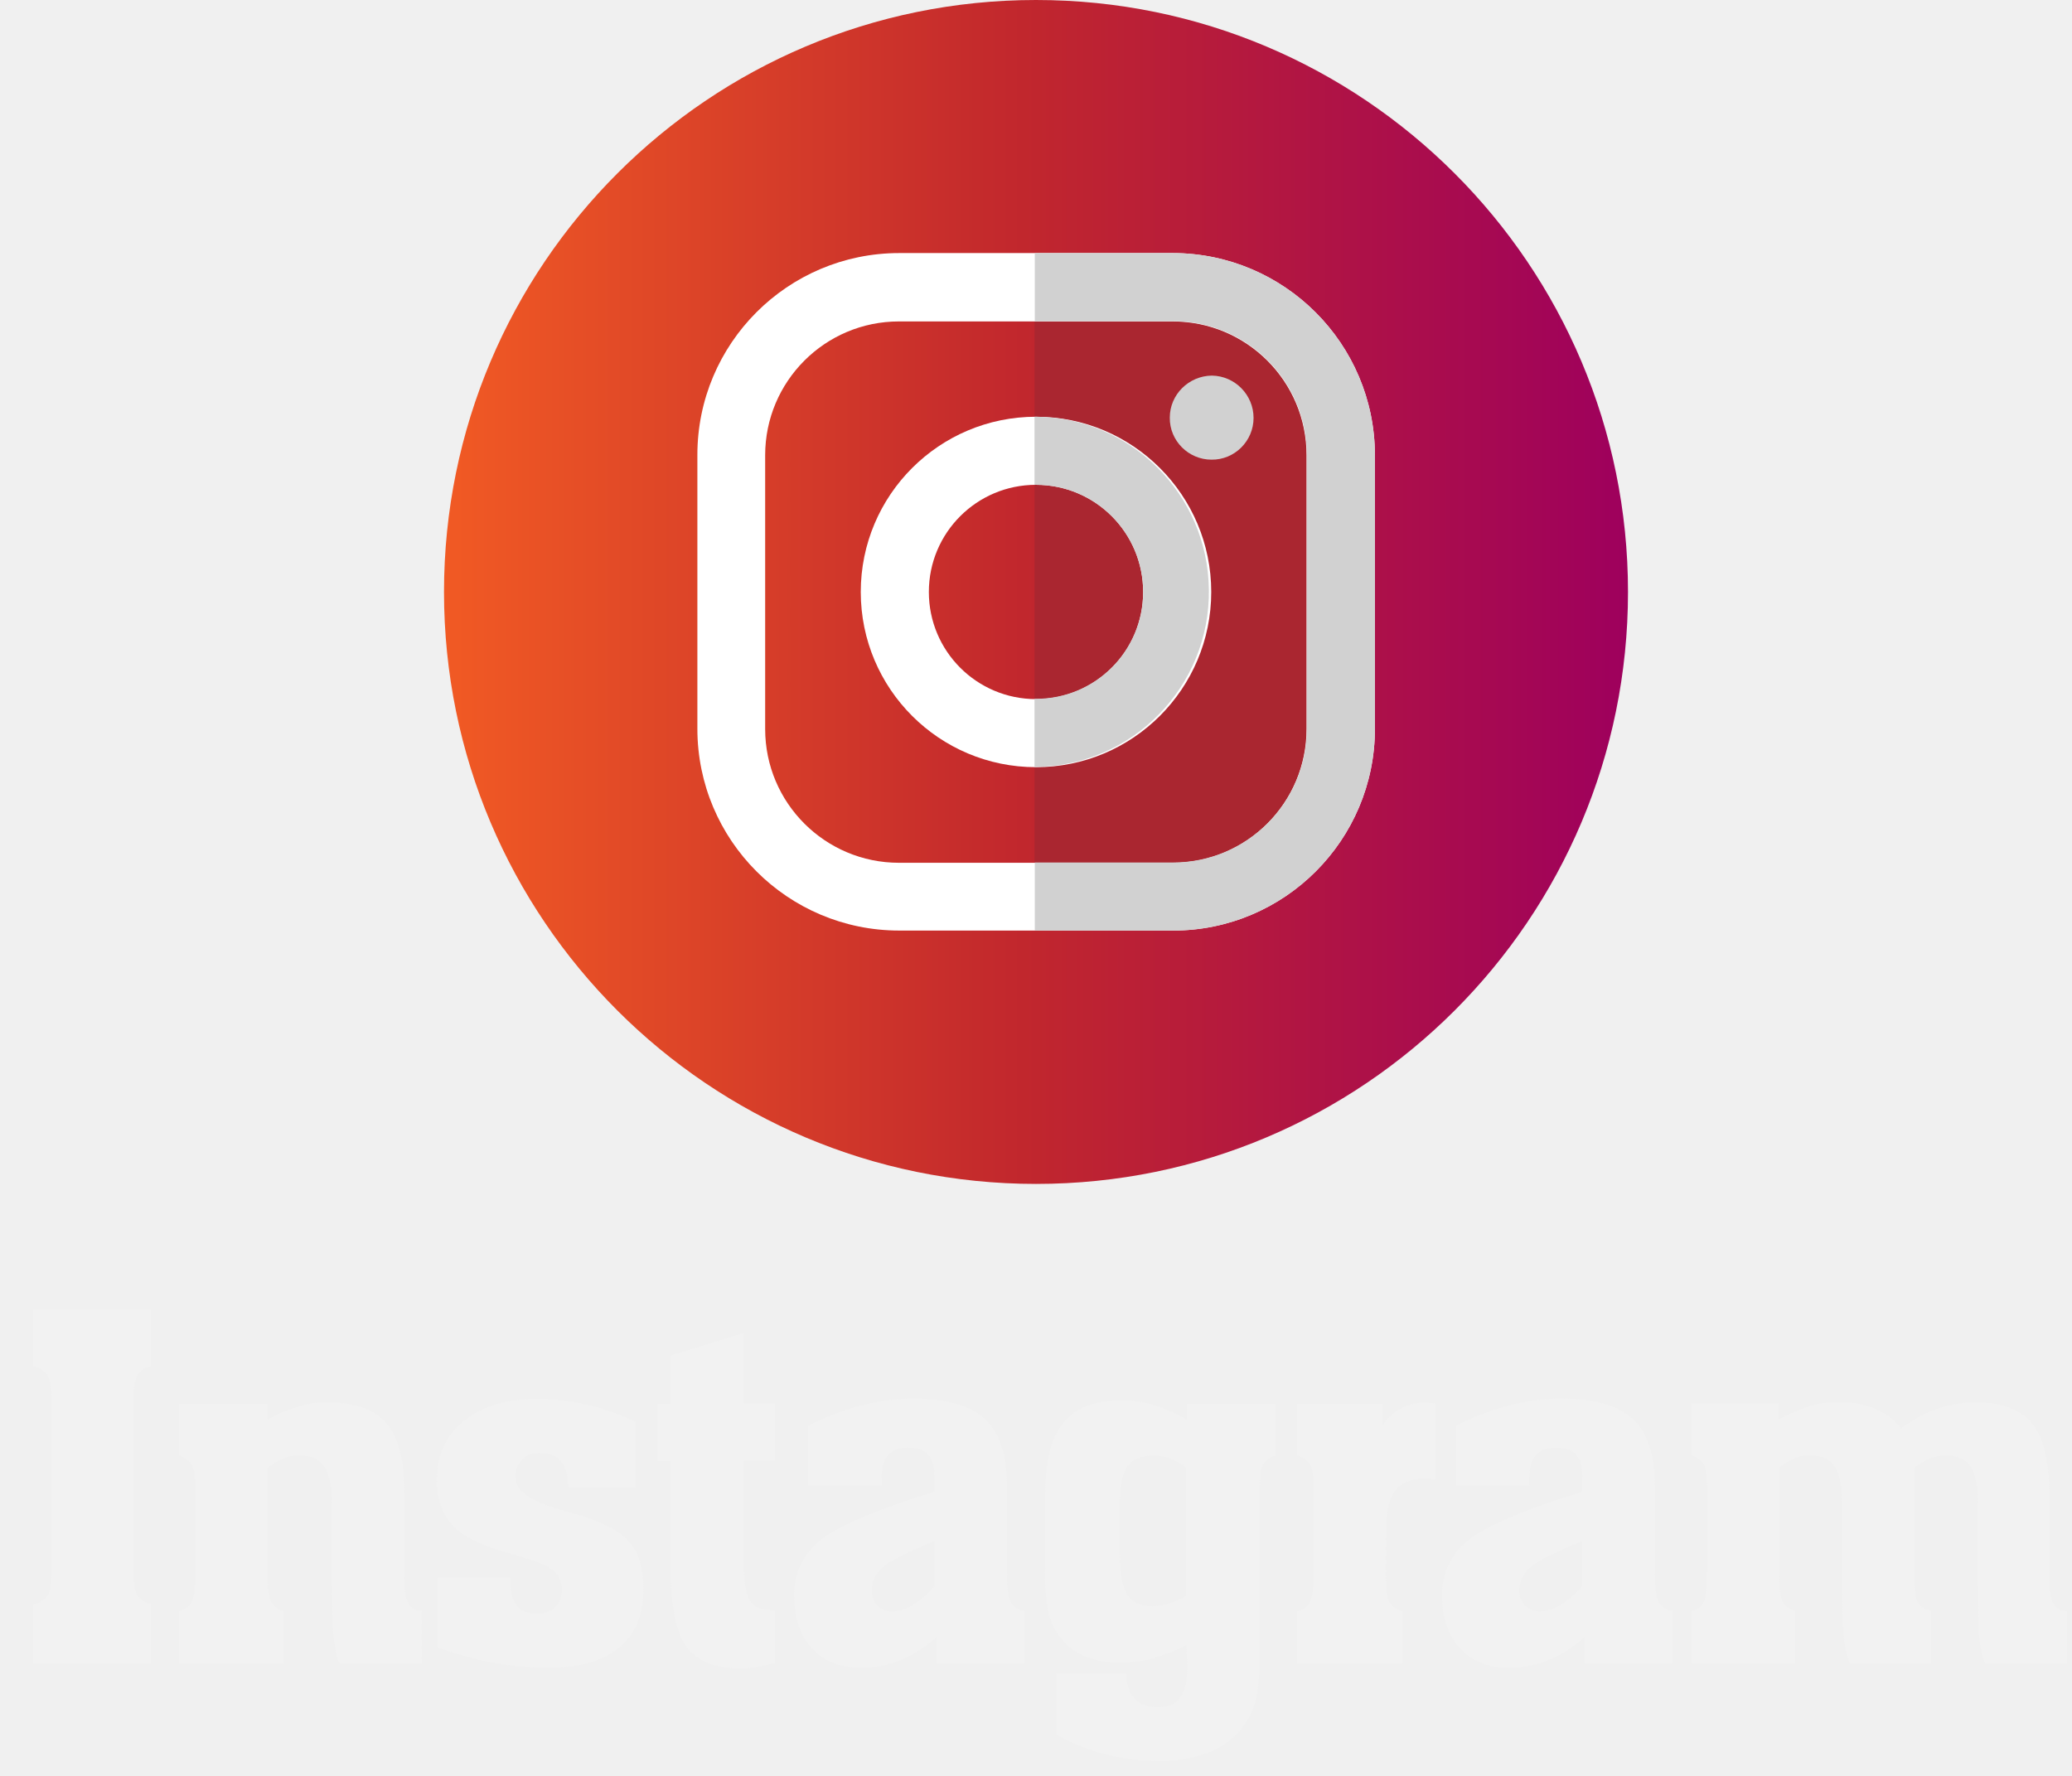
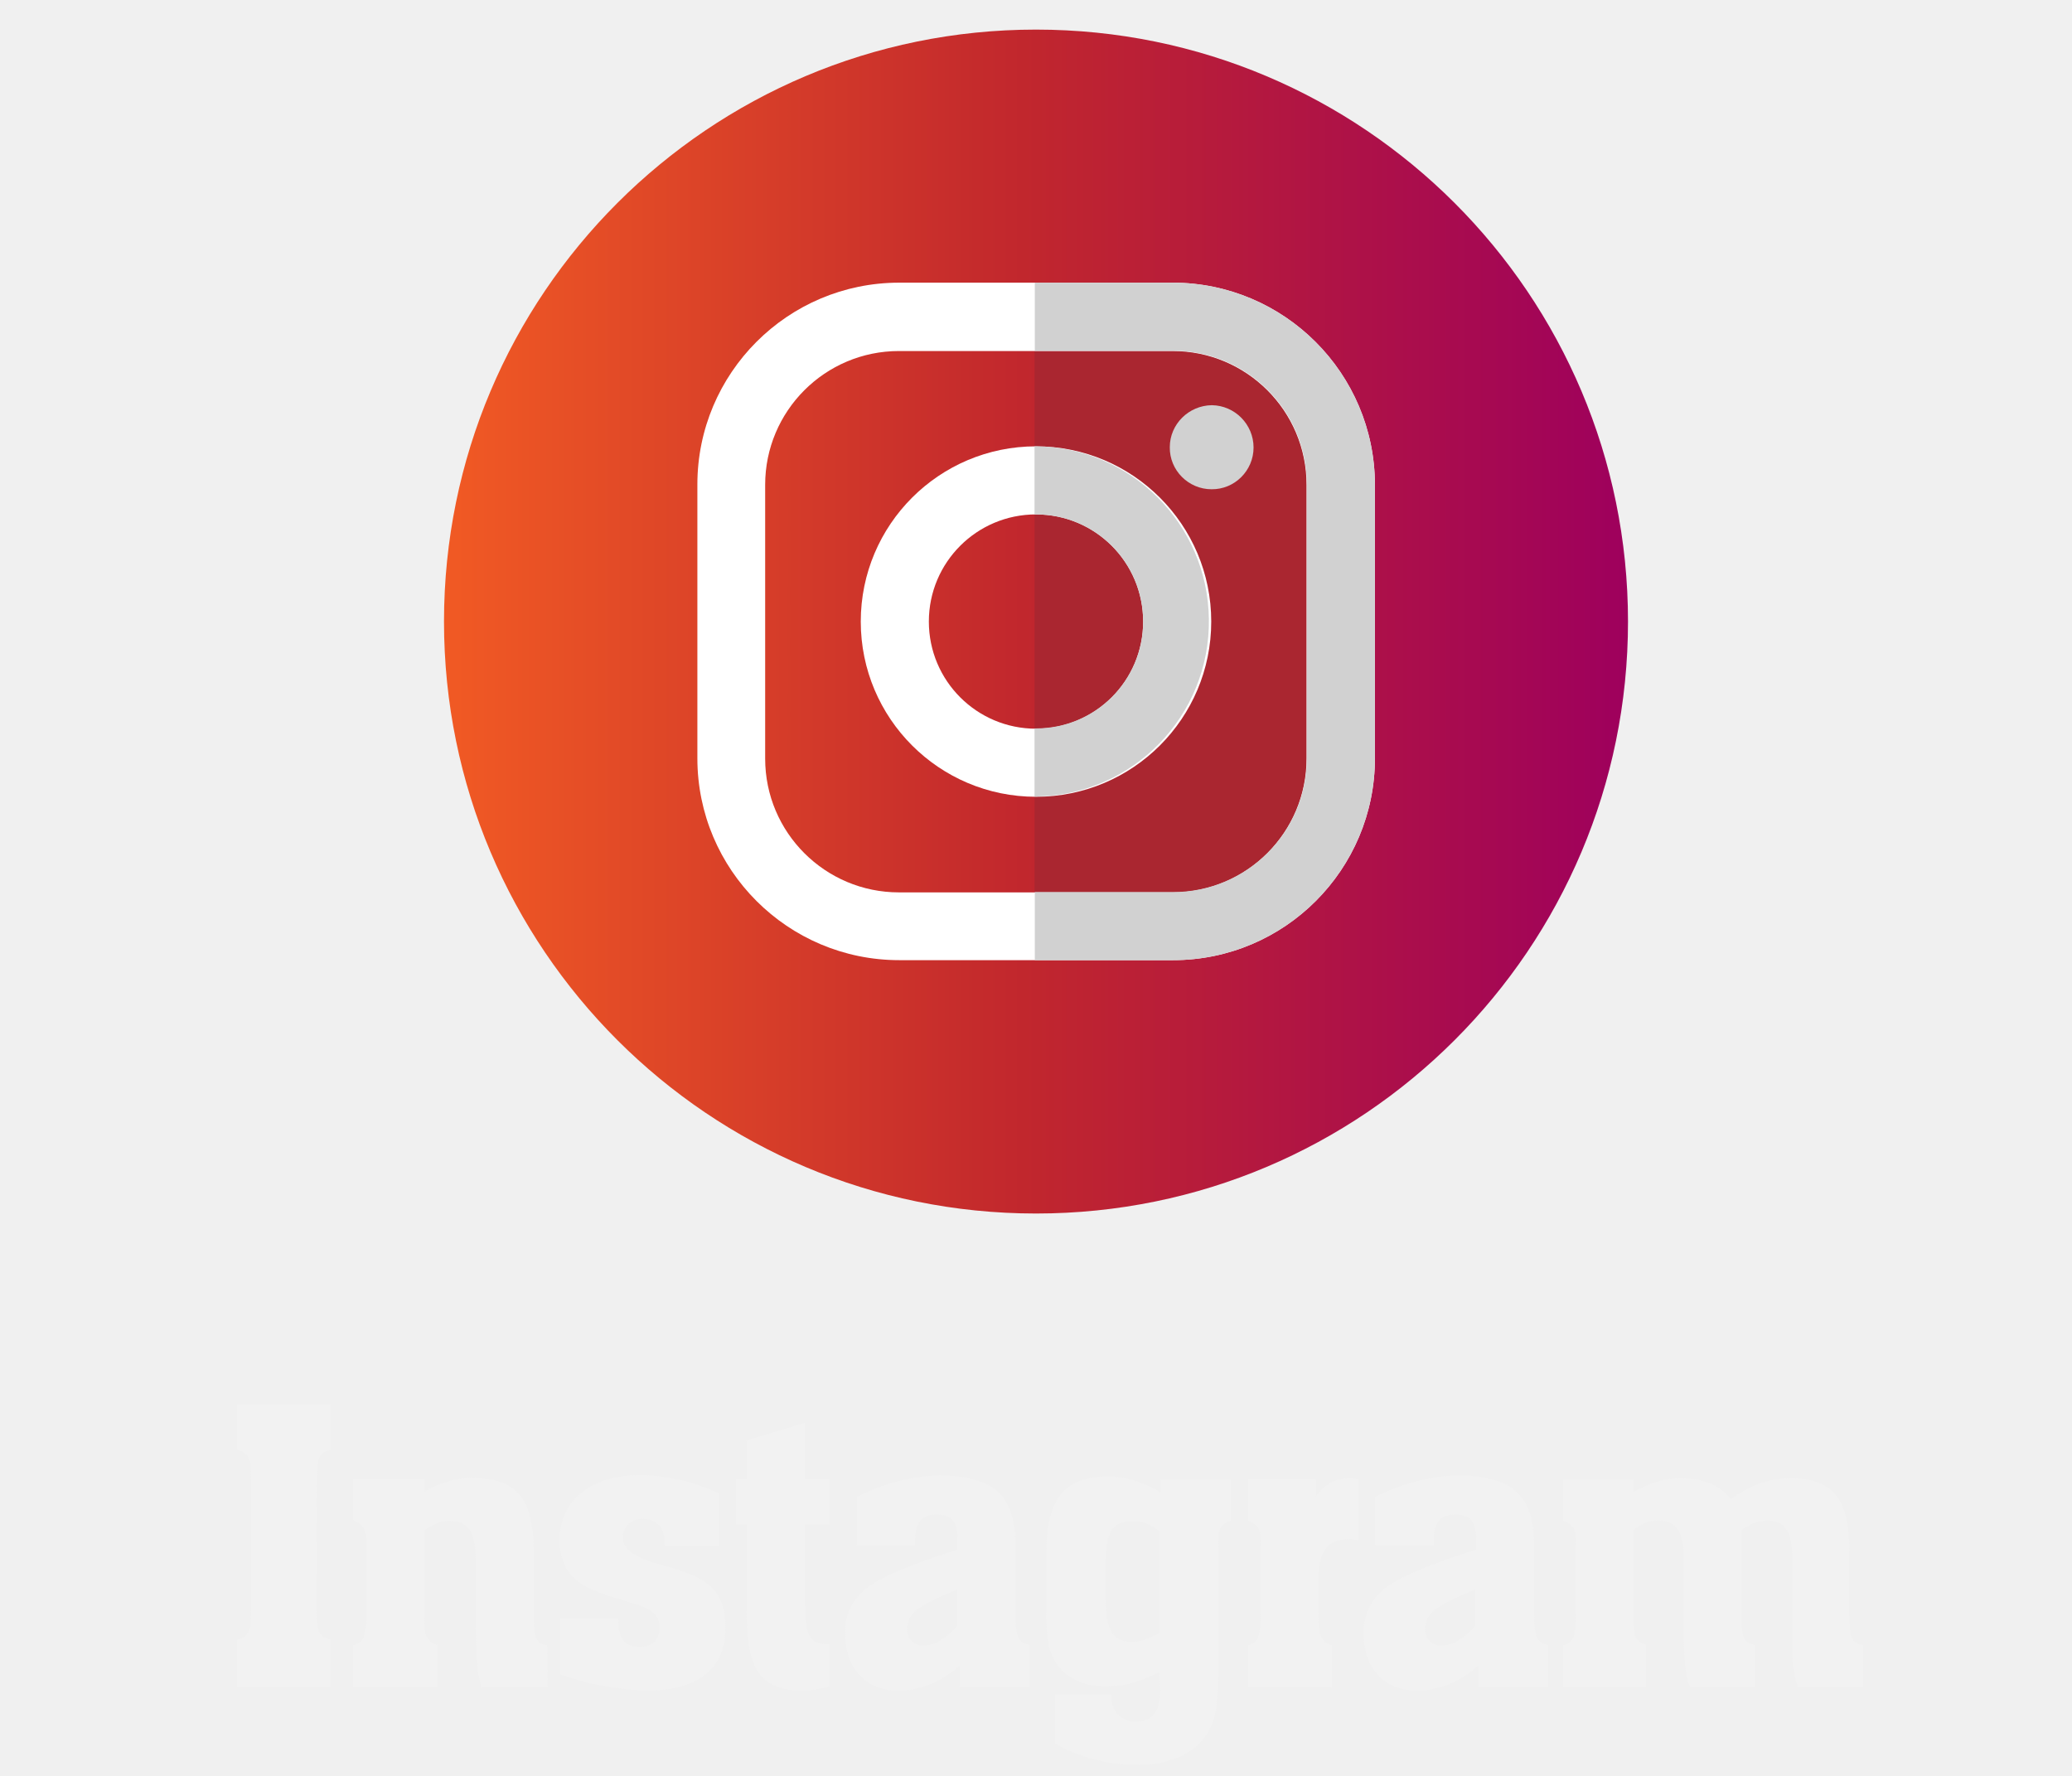
<svg xmlns="http://www.w3.org/2000/svg" version="1.1" id="Layer_1" x="0px" y="0px" viewBox="0 0 700 600" style="enable-background:new 0 0 700 600;" xml:space="preserve">
  <style type="text/css">
	.st0{fill:#F2F2F2;}
	.st1{fill:url(#SVGID_1_);}
	.st2{fill:#AA2630;}
	.st3{fill:#FFFFFF;}
	.st4{fill:#D1D1D1;}
</style>
-   <path class="st0" d="M45.1,529.5c0,5,0.4,8.2,1.3,9.5c1.1,1.6,2.8,2.6,4.6,2.9v20.1H11.3V542c1.9-0.3,3.7-1.4,4.8-3  c0.9-1.4,1.3-4.6,1.3-9.5v-55.3c0-4.9-0.4-8-1.3-9.5c-1.1-1.6-2.8-2.7-4.8-3v-19.3H51v19.3c-1.9,0.3-3.6,1.3-4.6,2.9  c-0.8,1.4-1.3,4.6-1.3,9.5V529.5z" />
-   <path class="st0" d="M90.4,532.3c0,4.5,0.4,7.4,1.2,8.9c0.9,1.6,2.5,2.7,4.3,3.1v17.8H60.5v-17.8c1.9-0.2,3.5-1.5,4.3-3.2  c0.8-1.8,1.2-5.1,1.2-10.1V503c0-4-0.4-6.7-1.1-8c-1-1.5-2.6-2.7-4.4-3.2v-17.5h29.9v5.4c3.2-1.9,6.5-3.3,10.1-4.4  c3.2-1,6.4-1.5,9.7-1.5c9.5,0,16.3,2.3,20.3,7c4.1,4.7,6.1,12.6,6.1,23.9V532c0,4.9,0.4,8.2,1.3,9.7c0.9,1.6,2.6,2.6,4.5,2.5  l0.1,17.8h-27.9c-1-3-1.6-6.1-1.9-9.3c-0.4-3.7-0.6-9.4-0.6-17.3V508c0-5.9-0.9-10.1-2.6-12.6c-1.7-2.5-4.6-3.7-8.6-3.7  c-1.8,0-3.5,0.4-5.2,1.1c-1.9,0.8-3.7,1.8-5.3,3.1L90.4,532.3z" />
-   <path class="st0" d="M147.9,556.6v-23.6h24.4c0,4.3,0.7,7.4,2.2,9.3c1.4,1.9,3.7,2.9,6.9,2.9c2.3,0.1,4.5-0.7,6.2-2.2  c3.1-3.4,3-8.7-0.2-12c-1.6-1.5-4.4-2.9-8.4-4.1c-1.3-0.4-3.1-1-5.5-1.7c-6.9-1.9-12-3.8-15.3-5.8c-3.4-1.8-6.2-4.5-8.1-7.9  c-1.8-3.6-2.7-7.6-2.5-11.6c0-8.3,3.1-15,9.2-19.9c6.1-4.9,14.4-7.4,24.7-7.4c5.6,0,11.3,0.7,16.8,2c5.7,1.3,11.3,3.3,16.5,5.8v22.1  h-22.9V502c0-3.6-0.8-6.4-2.4-8.3s-3.9-2.8-7-2.8c-4.3-0.3-8,2.8-8.3,7.1c0,0.4,0,0.8,0,1.3c0,4.3,5,7.9,15.1,10.8  c4,1.1,7.1,2,9.4,2.8c6.9,2.3,11.8,5.3,14.5,8.8c2.8,3.6,4.2,8.6,4.2,15.1c0,8.7-2.7,15.3-8.2,19.8s-13.3,6.8-23.6,6.9  c-6.4,0-12.7-0.6-19-1.7C160.2,560.6,154,558.8,147.9,556.6z" />
-   <path class="st0" d="M251.3,450.4v23.8h10.4v19.3h-10.4V528c0,6.2,0.7,10.5,2,12.7c1.3,2.2,3.8,3.3,7.3,3.3h1.2v17.8  c-2,0.6-4.1,1.1-6.2,1.4c-1.8,0.3-3.6,0.5-5.5,0.5c-8.4,0-14.5-2.4-18.1-7.2c-3.6-4.8-5.4-13.7-5.4-26.6v-36.3h-4.5v-19.3h4.5V458  L251.3,450.4z" />
-   <path class="st0" d="M316.6,552.9c-3.6,3.4-7.7,6-12.2,7.9c-4.3,1.8-8.9,2.7-13.5,2.7c-7,0-12.5-2.2-16.5-6.5s-6.1-10.3-6.1-17.8  c-0.2-7.3,3-14.2,8.7-18.7c5.8-4.8,18.7-10.3,38.7-16.5v-5c0-3.4-0.7-5.9-2.1-7.5c-1.4-1.6-3.7-2.4-6.8-2.4c-3,0-5.3,0.8-6.8,2.5  s-2.2,4.2-2.2,7.6v2.7h-24.7v-20.2c5.6-2.9,11.6-5.2,17.7-6.8c5.6-1.5,11.4-2.3,17.3-2.4c11.4,0,19.6,2.3,24.6,6.9  c5,4.6,7.5,12.2,7.5,22.7v29.3c0,5,0.4,8.2,1.2,9.8c1,1.7,2.7,2.8,4.6,3v17.8h-29.5V552.9z M315.7,520.7c-8.8,3.5-14.5,6.4-17.2,8.6  c-2.5,1.9-4,4.9-4,8c-0.1,1.9,0.6,3.8,1.9,5.2c1.4,1.3,3.3,2,5.2,1.9c2.5-0.1,4.9-0.9,6.9-2.2c2.7-1.7,5.2-3.9,7.2-6.3L315.7,520.7z  " />
-   <path class="st0" d="M400.8,555.8c-3.6,1.9-7.5,3.4-11.4,4.5c-3.5,1-7.2,1.4-10.8,1.5c-4.4,0.1-8.8-0.8-12.8-2.5  c-3.6-1.7-6.6-4.3-8.7-7.6c-1.5-2.4-2.6-5.1-3.1-7.9c-0.8-4.7-1.1-9.5-0.9-14.2v-24.9c0-11.1,2.1-19.1,6.2-24.1  c4.1-5,10.7-7.5,19.8-7.5c3.6,0,7.2,0.6,10.7,1.6c3.9,1.2,7.7,2.9,11.2,5v-5.4h29.9v17.5c-1.7,0.4-3.2,1.5-4.2,2.9  c-0.8,1.2-1.1,4-1.1,8.4v54.3c0,7.3-0.4,12.7-1.2,16.2c-0.7,3.4-2.1,6.5-4.1,9.3c-2.9,4-6.9,7.1-11.5,9c-5.4,2.1-11.2,3.2-17,3.1  c-6.1,0-12.1-0.7-18-2.2c-5.9-1.5-11.6-3.8-16.9-6.7v-20.7h23.7v0.5c0,3.5,0.9,6.1,2.7,8c2,2,4.7,3,7.5,2.9c3.6,0,6.2-1,7.8-3.1  s2.5-5.4,2.5-10.1L400.8,555.8z M400.8,539.2v-43.3c-1.6-1.3-3.5-2.4-5.4-3.1c-1.8-0.7-3.7-1-5.6-1c-4.2,0-7.2,1.2-8.9,3.6  c-1.8,2.4-2.6,6.6-2.6,12.6v16.7c0,6.7,0.8,11.4,2.5,14s4.4,4,8.3,4c1.8,0,3.6-0.3,5.4-0.8C396.6,541.2,398.8,540.3,400.8,539.2  L400.8,539.2z" />
-   <path class="st0" d="M468.2,532.3c0,4.5,0.4,7.4,1.2,8.9c0.9,1.6,2.5,2.7,4.3,3.1v17.8h-35.4v-17.8c1.9-0.2,3.5-1.4,4.3-3.2  c0.8-1.8,1.2-5.2,1.2-10.2V503c0-4-0.4-6.7-1.1-8c-1-1.5-2.6-2.7-4.4-3.2v-17.5h28.8v7.2c1.6-2.4,3.7-4.3,6.3-5.7  c2.4-1.3,5.1-1.9,7.9-1.9c1.1,0,2.2,0.1,3.3,0.2c0.1,0,0.3,0.1,0.4,0.1v25.7c-0.3,0-0.6,0-0.9-0.1c-1.5-0.2-2.5-0.2-3.1-0.2  c-4.5,0-7.7,1.4-9.7,4.1c-2,2.7-3,7.1-3,13.2L468.2,532.3z" />
-   <path class="st0" d="M535.5,552.9c-3.6,3.4-7.7,6-12.2,7.9c-4.3,1.8-8.9,2.7-13.5,2.7c-7,0-12.5-2.2-16.5-6.5s-6.1-10.3-6.1-17.8  c-0.2-7.3,3-14.2,8.7-18.7c5.8-4.8,18.7-10.3,38.7-16.5v-5c0-3.4-0.7-5.9-2.1-7.5c-1.4-1.6-3.7-2.4-6.8-2.4c-3,0-5.3,0.8-6.8,2.5  c-1.5,1.7-2.2,4.2-2.2,7.6v2.7H492v-20.2c5.6-2.9,11.6-5.2,17.7-6.8c5.6-1.5,11.5-2.3,17.3-2.4c11.4,0,19.6,2.3,24.6,6.9  s7.5,12.2,7.5,22.7v29.3c0,5,0.4,8.2,1.2,9.8c1,1.7,2.7,2.8,4.6,3v17.8h-29.5V552.9z M534.5,520.7c-8.8,3.5-14.5,6.4-17.2,8.6  c-2.5,1.9-4,4.9-4,8c-0.1,1.9,0.6,3.8,1.9,5.2c1.4,1.3,3.3,2,5.2,1.9c2.5-0.1,4.9-0.9,6.9-2.2c2.7-1.7,5.2-3.9,7.2-6.3L534.5,520.7z  " />
-   <path class="st0" d="M642.3,482.6c3.7-2.8,7.8-5.1,12.2-6.6c4.2-1.5,8.6-2.2,13-2.2c8.8,0,15.1,2.4,19,7.1  c3.9,4.7,5.8,12.7,5.8,23.8v27.5c0,4.7,0.4,7.9,1.3,9.5c0.9,1.6,2.7,2.7,4.6,2.6V562h-27.6c-1-2.7-1.6-5.6-1.9-8.4  c-0.4-3.4-0.5-9.4-0.5-18.1V508c0-5.9-0.8-10.1-2.5-12.6c-1.7-2.5-4.5-3.7-8.4-3.7c-1.7,0-3.4,0.4-5,1c-2,0.8-3.9,1.9-5.6,3.1v36.2  c0,4.7,0.4,7.9,1.2,9.4c0.9,1.6,2.6,2.7,4.5,2.7V562h-27.5c-1.1-2.9-1.7-6-2-9.1c-0.4-3.6-0.6-9.5-0.6-17.5V508  c0-5.9-0.8-10.1-2.5-12.6c-1.7-2.5-4.5-3.7-8.4-3.7c-1.7,0-3.5,0.3-5.1,1c-1.9,0.8-3.6,1.8-5.2,3.1v36.4c0,4.6,0.4,7.6,1.1,9  c0.9,1.5,2.4,2.6,4.2,2.9V562h-35v-17.8c1.8-0.2,3.4-1.3,4.2-3c0.8-1.6,1.1-5.1,1.1-10.3V502c0-3.7-0.4-6.1-1.1-7.3  c-1-1.4-2.5-2.5-4.2-3v-17.5H601v5.4c3.2-1.8,6.5-3.3,10-4.4c3.1-1,6.3-1.5,9.5-1.5c4.3-0.1,8.7,0.6,12.7,2.1  C636.7,477.3,639.9,479.6,642.3,482.6z" />
-   <linearGradient id="SVGID_1_" gradientUnits="userSpaceOnUse" x1="150" y1="200" x2="550" y2="200">
+   <g>
+     <path class="st0" d="M107,544c0,4,0.3,6.6,1,7.6c0.9,1.3,2.2,2.1,3.7,2.3V570H80v-16c1.5-0.2,3-1.1,3.8-2.4c0.7-1.1,1-3.7,1-7.6   v-44.2c0-3.9-0.3-6.4-1-7.6c-0.9-1.3-2.2-2.2-3.8-2.4v-15.4h31.8v15.4c-1.5,0.2-2.9,1-3.7,2.3c-0.6,1.1-1,3.7-1,7.6   C107,499.7,107,544,107,544z" />
+     <path class="st0" d="M143.3,546.2c0,3.6,0.3,5.9,1,7.1c0.7,1.3,2,2.2,3.4,2.5v14.2h-28.3v-14.2c1.5-0.2,2.8-1.2,3.4-2.6   c0.6-1.4,1-4.1,1-8.1v-22.4c0-3.2-0.3-5.4-0.9-6.4c-0.8-1.2-2.1-2.2-3.5-2.6v-14h23.9v4.3c2.6-1.5,5.2-2.6,8.1-3.5   c2.6-0.8,5.1-1.2,7.8-1.2c7.6,0,13,1.8,16.2,5.6c3.3,3.8,4.9,10.1,4.9,19.1V546c0,3.9,0.3,6.6,1,7.8c0.7,1.3,2.1,2.1,3.6,2L185,570   h-22.3c-0.8-2.4-1.3-4.9-1.5-7.4c-0.3-3-0.5-7.5-0.5-13.8v-21.9c0-4.7-0.7-8.1-2.1-10.1s-3.7-3-6.9-3c-1.4,0-2.8,0.3-4.2,0.9   c-1.5,0.6-3,1.4-4.2,2.5L143.3,546.2z" />
+     <path class="st0" d="M189.3,565.7v-18.9h19.5c0,3.4,0.6,5.9,1.8,7.4c1.1,1.5,3,2.3,5.5,2.3c1.8,0.1,3.6-0.6,5-1.8   c2.5-2.7,2.4-7-0.2-9.6c-1.3-1.2-3.5-2.3-6.7-3.3c-1-0.3-2.5-0.8-4.4-1.4c-5.5-1.5-9.6-3-12.2-4.6c-2.7-1.4-5-3.6-6.5-6.3   c-1.4-2.9-2.2-6.1-2-9.3c0-6.6,2.5-12,7.4-15.9c4.9-3.9,11.5-5.9,19.8-5.9c4.5,0,9,0.6,13.4,1.6c4.6,1,9,2.6,13.2,4.6v17.7h-18.3   V522c0-2.9-0.6-5.1-1.9-6.6c-1.3-1.5-3.1-2.2-5.6-2.2c-3.4-0.2-6.4,2.2-6.6,5.7c0,0.3,0,0.6,0,1c0,3.4,4,6.3,12.1,8.6   c3.2,0.9,5.7,1.6,7.5,2.2c5.5,1.8,9.4,4.2,11.6,7c2.2,2.9,3.4,6.9,3.4,12.1c0,7-2.2,12.2-6.6,15.8c-4.4,3.6-10.6,5.4-18.9,5.5   c-5.1,0-10.2-0.5-15.2-1.4C199.1,568.9,194.1,567.4,189.3,565.7z" />
+     <path class="st0" d="M272,480.7v19h8.3v15.4H272v27.6c0,5,0.6,8.4,1.6,10.2c1,1.8,3,2.6,5.8,2.6h1v14.2c-1.6,0.5-3.3,0.9-5,1.1   c-1.4,0.2-2.9,0.4-4.4,0.4c-6.7,0-11.6-1.9-14.5-5.8c-2.9-3.8-4.3-11-4.3-21.3v-29h-3.6v-15.4h3.6v-13L272,480.7z" />
+     <path class="st0" d="M324.2,562.7c-2.9,2.7-6.2,4.8-9.8,6.3c-3.4,1.4-7.1,2.2-10.8,2.2c-5.6,0-10-1.8-13.2-5.2   c-3.2-3.4-4.9-8.2-4.9-14.2c-0.2-5.8,2.4-11.4,7-15c4.6-3.8,15-8.2,31-13.2v-4c0-2.7-0.6-4.7-1.7-6c-1.1-1.3-3-1.9-5.4-1.9   c-2.4,0-4.2,0.6-5.4,2c-1.2,1.4-1.8,3.4-1.8,6.1v2.2h-19.8v-16.2c4.5-2.3,9.3-4.2,14.2-5.4c4.5-1.2,9.1-1.8,13.8-1.9   c9.1,0,15.7,1.8,19.7,5.5s6,9.8,6,18.2v23.4c0,4,0.3,6.6,1,7.8c0.8,1.4,2.2,2.2,3.7,2.4V570h-23.6L324.2,562.7L324.2,562.7z    M323.5,537c-7,2.8-11.6,5.1-13.8,6.9c-2,1.5-3.2,3.9-3.2,6.4c-0.1,1.5,0.5,3,1.5,4.2c1.1,1,2.6,1.6,4.2,1.5c2-0.1,3.9-0.7,5.5-1.8   c2.2-1.4,4.2-3.1,5.8-5V537z" />
+     <path class="st0" d="M391.6,565c-2.9,1.5-6,2.7-9.1,3.6c-2.8,0.8-5.8,1.1-8.6,1.2c-3.5,0.1-7-0.6-10.2-2c-2.9-1.4-5.3-3.4-7-6.1   c-1.2-1.9-2.1-4.1-2.5-6.3c-0.6-3.8-0.9-7.6-0.7-11.4v-19.9c0-8.9,1.7-15.3,5-19.3s8.6-6,15.8-6c2.9,0,5.8,0.5,8.6,1.3   c3.1,1,6.2,2.3,9,4v-4.3h23.9v14c-1.4,0.3-2.6,1.2-3.4,2.3c-0.6,1-0.9,3.2-0.9,6.7v43.4c0,5.8-0.3,10.2-1,13   c-0.6,2.7-1.7,5.2-3.3,7.4c-2.3,3.2-5.5,5.7-9.2,7.2c-4.3,1.7-9,2.6-13.6,2.5c-4.9,0-9.7-0.6-14.4-1.8s-9.3-3-13.5-5.4v-16.6h19   v0.4c0,2.8,0.7,4.9,2.2,6.4c1.6,1.6,3.8,2.4,6,2.3c2.9,0,5-0.8,6.2-2.5c1.3-1.7,2-4.3,2-8.1L391.6,565z M391.6,551.8v-34.6   c-1.3-1-2.8-1.9-4.3-2.5c-1.4-0.6-3-0.8-4.5-0.8c-3.4,0-5.8,1-7.1,2.9c-1.4,1.9-2.1,5.3-2.1,10.1v13.4c0,5.4,0.6,9.1,2,11.2   c1.4,2.1,3.5,3.2,6.6,3.2c1.4,0,2.9-0.2,4.3-0.6C388.2,553.4,390,552.6,391.6,551.8L391.6,551.8z" />
+     <path class="st0" d="M445.5,546.2c0,3.6,0.3,5.9,1,7.1c0.7,1.3,2,2.2,3.4,2.5v14.2h-28.3v-14.2c1.5-0.2,2.8-1.1,3.4-2.6   s1-4.2,1-8.2v-22.3c0-3.2-0.3-5.4-0.9-6.4c-0.8-1.2-2.1-2.2-3.5-2.6v-14h23v5.8c1.3-1.9,3-3.4,5-4.6c1.9-1,4.1-1.5,6.3-1.5   c0.9,0,1.8,0.1,2.6,0.2c0.1,0,0.2,0.1,0.3,0.1v20.6c-0.2,0-0.5,0-0.7-0.1c-1.2-0.2-2-0.2-2.5-0.2c-3.6,0-6.2,1.1-7.8,3.3   c-1.6,2.2-2.4,5.7-2.4,10.6L445.5,546.2z" />
+     <path class="st0" d="M499.4,562.7c-2.9,2.7-6.2,4.8-9.8,6.3c-3.4,1.4-7.1,2.2-10.8,2.2c-5.6,0-10-1.8-13.2-5.2   c-3.2-3.4-4.9-8.2-4.9-14.2c-0.2-5.8,2.4-11.4,7-15c4.6-3.8,15-8.2,31-13.2v-4c0-2.7-0.6-4.7-1.7-6c-1.1-1.3-3-1.9-5.4-1.9   c-2.4,0-4.2,0.6-5.4,2c-1.2,1.4-1.8,3.4-1.8,6.1v2.2h-19.8v-16.2c4.5-2.3,9.3-4.2,14.2-5.4c4.5-1.2,9.2-1.8,13.8-1.9   c9.1,0,15.7,1.8,19.7,5.5s6,9.8,6,18.2v23.4c0,4,0.3,6.6,1,7.8c0.8,1.4,2.2,2.2,3.7,2.4V570h-23.6L499.4,562.7L499.4,562.7z    M498.5,537c-7,2.8-11.6,5.1-13.8,6.9c-2,1.5-3.2,3.9-3.2,6.4c-0.1,1.5,0.5,3,1.5,4.2c1.1,1,2.6,1.6,4.2,1.5c2-0.1,3.9-0.7,5.5-1.8   c2.2-1.4,4.2-3.1,5.8-5L498.5,537z" />
+     <path class="st0" d="M584.8,506.5c3-2.2,6.2-4.1,9.8-5.3c3.4-1.2,6.9-1.8,10.4-1.8c7,0,12.1,1.9,15.2,5.7c3.1,3.8,4.6,10.2,4.6,19   v22c0,3.8,0.3,6.3,1,7.6c0.7,1.3,2.2,2.2,3.7,2.1V570h-22.1c-0.8-2.2-1.3-4.5-1.5-6.7c-0.3-2.7-0.4-7.5-0.4-14.5v-22   c0-4.7-0.6-8.1-2-10.1c-1.4-2-3.6-3-6.7-3c-1.4,0-2.7,0.3-4,0.8c-1.6,0.6-3.1,1.5-4.5,2.5v29c0,3.8,0.3,6.3,1,7.5   c0.7,1.3,2.1,2.2,3.6,2.2V570h-22c-0.9-2.3-1.4-4.8-1.6-7.3c-0.3-2.9-0.5-7.6-0.5-14v-21.9c0-4.7-0.6-8.1-2-10.1   c-1.4-2-3.6-3-6.7-3c-1.4,0-2.8,0.2-4.1,0.8c-1.5,0.6-2.9,1.4-4.2,2.5v29.1c0,3.7,0.3,6.1,0.9,7.2c0.7,1.2,1.9,2.1,3.4,2.3V570h-28   v-14.2c1.4-0.2,2.7-1,3.4-2.4c0.6-1.3,0.9-4.1,0.9-8.2V522c0-3-0.3-4.9-0.9-5.8c-0.8-1.1-2-2-3.4-2.4v-14h23.7v4.3   c2.6-1.4,5.2-2.6,8-3.5c2.5-0.8,5-1.2,7.6-1.2c3.4-0.1,7,0.5,10.2,1.7C580.3,502.2,582.9,504.1,584.8,506.5z" />
+   </g>
+   <linearGradient id="SVGID_1_" gradientUnits="userSpaceOnUse" x1="150" y1="389.999" x2="550" y2="389.999" gradientTransform="matrix(1 0 0 -1 0 600)">
    <stop offset="0" style="stop-color:#F15A24" />
    <stop offset="0.489" style="stop-color:#C1272D" />
    <stop offset="1" style="stop-color:#9E005D" />
  </linearGradient>
-   <circle class="st1" cx="350" cy="200" r="200" />
-   <rect x="349.5" y="106.3" class="st2" width="93.4" height="185.9" />
-   <path class="st3" d="M396.3,85.5h-92.5c-37.7,0-68.2,30.6-68.2,68.2v92.5c0,37.7,30.6,68.2,68.2,68.2h92.5  c37.7,0,68.2-30.6,68.2-68.2v-92.5C464.4,116.1,433.9,85.6,396.3,85.5L396.3,85.5z M441.4,246.3c0,24.9-20.2,45.2-45.2,45.2h-92.5  c-24.9,0-45.2-20.2-45.2-45.2v0v-92.5c0-24.9,20.2-45.2,45.2-45.2h92.5c24.9,0,45.2,20.2,45.2,45.2v0V246.3z" />
-   <path class="st3" d="M350,140.8c-32.7,0-59.2,26.5-59.2,59.2s26.5,59.2,59.2,59.2s59.2-26.5,59.2-59.2c0,0,0,0,0,0  C409.2,167.3,382.7,140.8,350,140.8z M350,236.2c-20,0-36.2-16.2-36.2-36.2c0-20,16.2-36.2,36.2-36.2c20,0,36.2,16.2,36.2,36.2v0  C386.2,220,370,236.2,350,236.2z" />
-   <path class="st4" d="M423.5,141.2c0,7.8-6.4,14.2-14.2,14.1c-7.8,0-14.2-6.4-14.1-14.2c0-7.8,6.4-14.1,14.2-14.2  C417.2,127,423.5,133.4,423.5,141.2L423.5,141.2L423.5,141.2z" />
-   <path class="st4" d="M396.3,85.5h-46.7v23h46.7c24.9,0,45.2,20.2,45.2,45.2c0,0,0,0,0,0v92.5c0,24.9-20.2,45.2-45.2,45.2h-46.7v23  h46.7c37.7,0,68.2-30.6,68.2-68.2v-92.5C464.4,116.1,433.9,85.6,396.3,85.5z" />
-   <path class="st4" d="M350,140.8h-0.5v23h0.5c20,0,36.2,16.2,36.2,36.2S370,236.1,350,236.1h-0.5v23h0.5c32.7-0.4,58.9-27.3,58.4-60  C408,167.1,382.1,141.1,350,140.8L350,140.8z" />
+   <circle class="st1" cx="350" cy="210" r="200" />
+   <rect x="349.5" y="116.3" class="st2" width="93.4" height="185.9" />
+   <path class="st3" d="M396.3,95.5h-92.5c-37.7,0-68.2,30.6-68.2,68.2v92.5c0,37.7,30.6,68.2,68.2,68.2h92.5  c37.7,0,68.2-30.6,68.2-68.2v-92.5C464.4,126.1,433.9,95.6,396.3,95.5L396.3,95.5z M441.4,256.3c0,24.9-20.2,45.2-45.2,45.2h-92.5  c-24.9,0-45.2-20.2-45.2-45.2l0,0v-92.5c0-24.9,20.2-45.2,45.2-45.2h92.5c24.9,0,45.2,20.2,45.2,45.2l0,0V256.3z" />
+   <path class="st3" d="M350,150.8c-32.7,0-59.2,26.5-59.2,59.2s26.5,59.2,59.2,59.2s59.2-26.5,59.2-59.2l0,0  C409.2,177.3,382.7,150.8,350,150.8z M350,246.2c-20,0-36.2-16.2-36.2-36.2s16.2-36.2,36.2-36.2s36.2,16.2,36.2,36.2l0,0  C386.2,230,370,246.2,350,246.2z" />
+   <path class="st4" d="M423.5,151.2c0,7.8-6.4,14.2-14.2,14.1c-7.8,0-14.2-6.4-14.1-14.2c0-7.8,6.4-14.1,14.2-14.2  C417.2,137,423.5,143.4,423.5,151.2L423.5,151.2L423.5,151.2z" />
+   <path class="st4" d="M396.3,95.5h-46.7v23h46.7c24.9,0,45.2,20.2,45.2,45.2l0,0v92.5c0,24.9-20.2,45.2-45.2,45.2h-46.7v23h46.7  c37.7,0,68.2-30.6,68.2-68.2v-92.5C464.4,126.1,433.9,95.6,396.3,95.5z" />
+   <path class="st4" d="M350,150.8h-0.5v23h0.5c20,0,36.2,16.2,36.2,36.2S370,246.1,350,246.1h-0.5v23h0.5c32.7-0.4,58.9-27.3,58.4-60  C408,177.1,382.1,151.1,350,150.8L350,150.8z" />
</svg>
